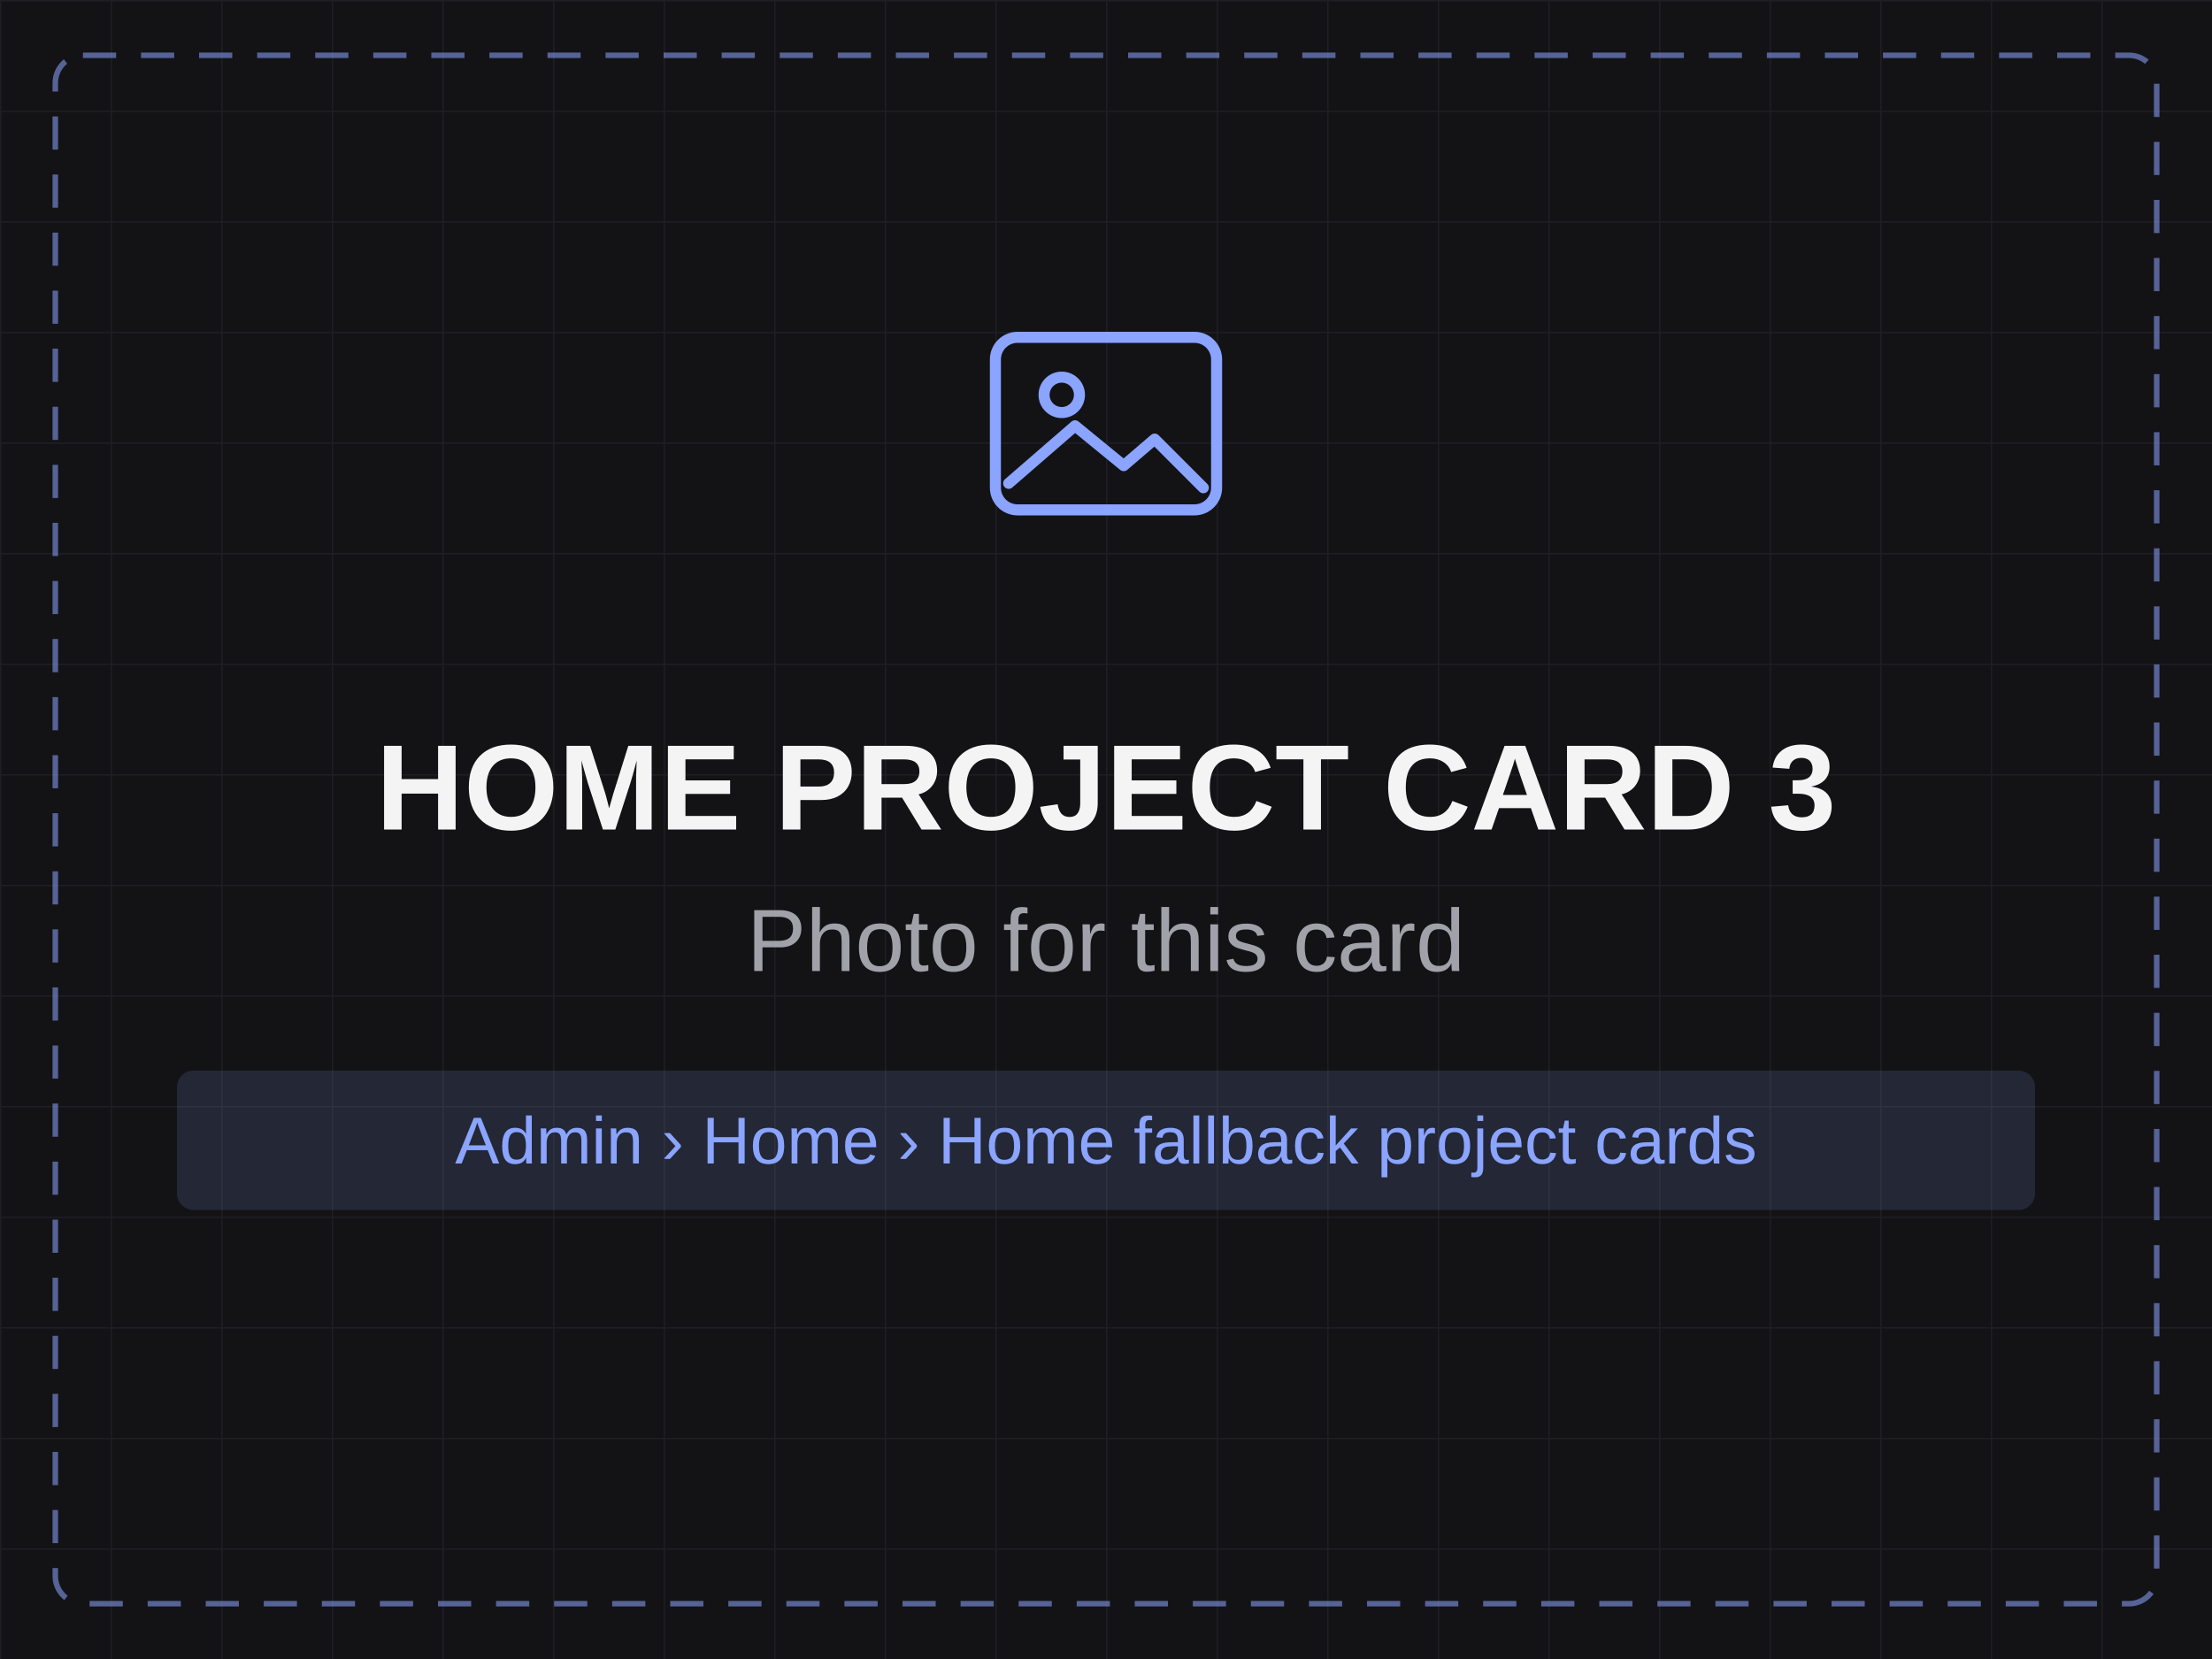
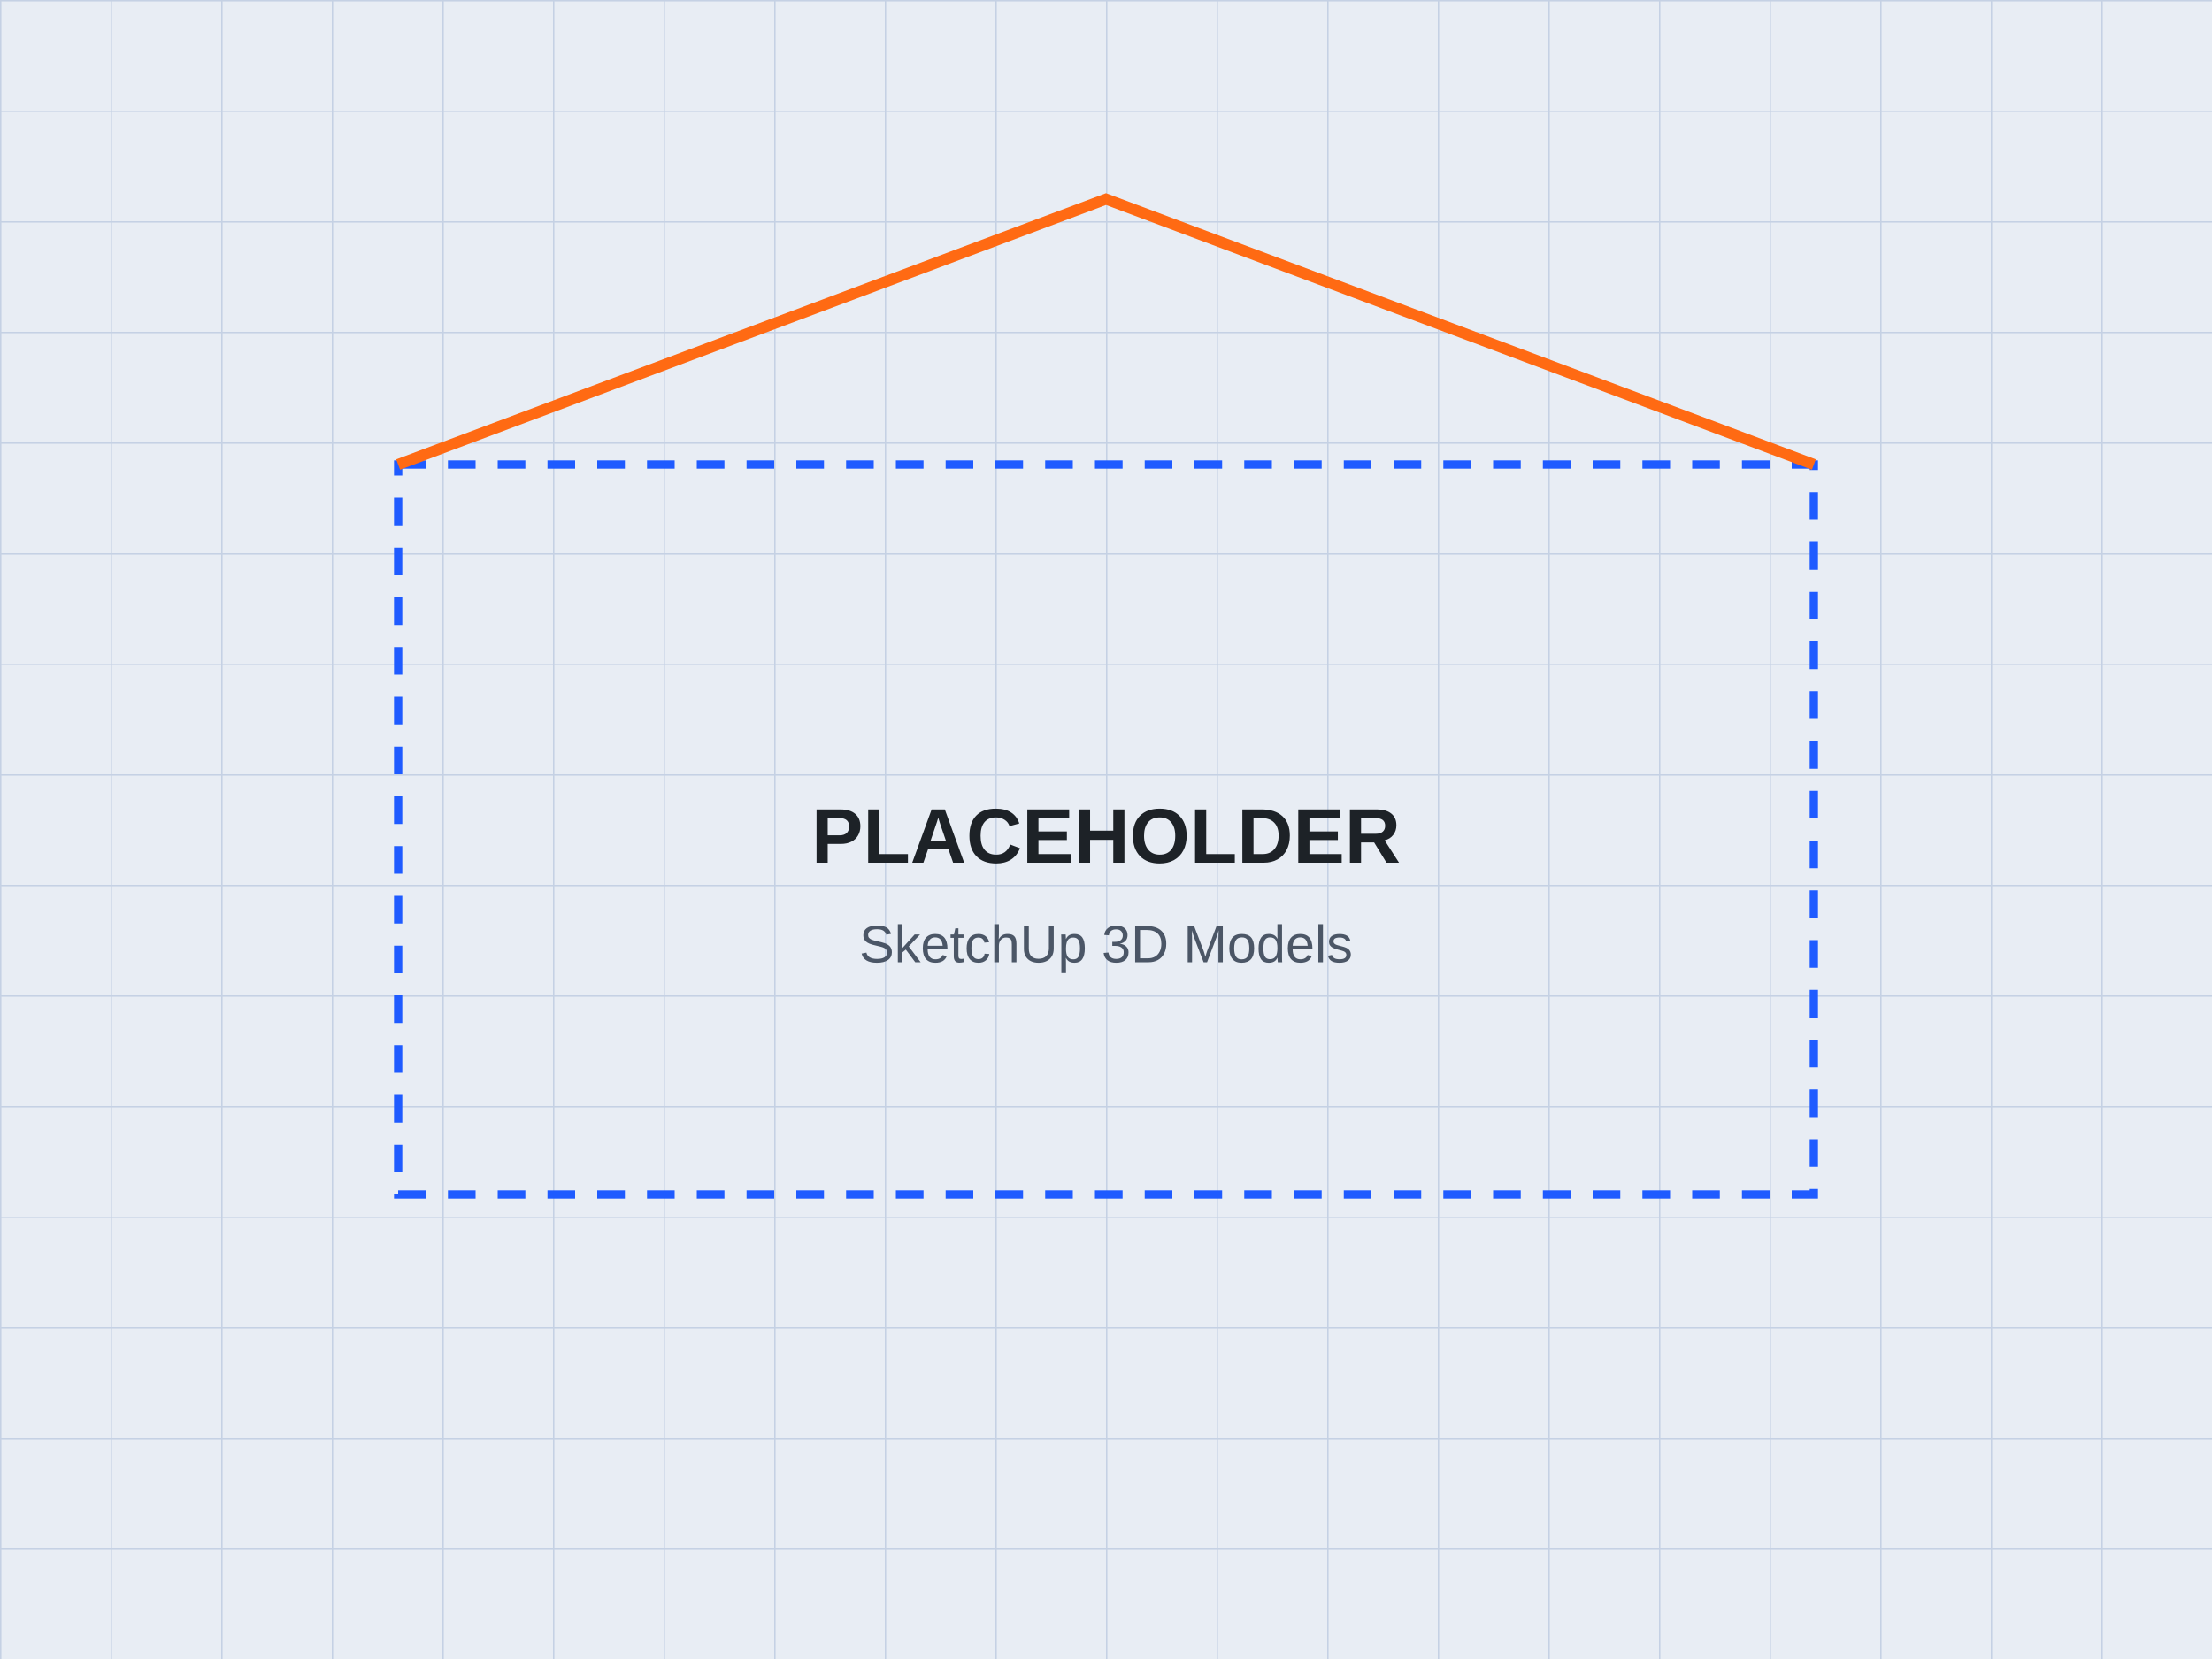
<svg xmlns="http://www.w3.org/2000/svg" viewBox="0 0 800 600" width="800" height="600">
  <defs>
    <pattern id="g" width="40" height="40" patternUnits="userSpaceOnUse">
-       <path d="M40 0H0V40" fill="none" stroke="#1E1E23" stroke-width="1" />
+       <path d="M40 0H0V40" fill="none" stroke="#C5D1E4" stroke-width="1" />
    </pattern>
  </defs>
-   <rect width="800" height="600" fill="#131316" />
+   <rect width="800" height="600" fill="#E8EDF4" />
  <rect width="800" height="600" fill="url(#g)" />
-   <rect x="20" y="20" width="760" height="560" rx="10" fill="none" stroke="#8AA4FF" stroke-opacity=".55" stroke-width="2" stroke-dasharray="12 9" />
-   <g transform="translate(360 122)" fill="none" stroke="#8AA4FF" stroke-width="4" stroke-linecap="round" stroke-linejoin="round">
-     <rect width="80" height="62.4" rx="8" />
-     <circle cx="24" cy="20.8" r="6.4" />
-     <path d="M4.8 52.8L28.8 32L46.4 46.4L57.6 36.8L75.2 54.4" />
-   </g>
-   <text x="50%" y="300" text-anchor="middle" font-family="Arial,Helvetica,sans-serif" font-size="44" font-weight="700" fill="#F4F4F5">HOME PROJECT CARD 3</text>
-   <text x="50%" y="351.2" text-anchor="middle" font-family="Arial,Helvetica,sans-serif" font-size="32" fill="#A1A1AA">Photo for this card</text>
-   <rect x="64" y="387.2" width="672" height="50.4" rx="6" fill="#8AA4FF" fill-opacity=".14" />
-   <text x="50%" y="420.8" text-anchor="middle" font-family="Arial,Helvetica,sans-serif" font-size="24" fill="#8AA4FF">Admin › Home › Home fallback project cards</text>
+   <rect x="144.0" y="168" width="512.0" height="264.0" fill="none" stroke="#1F5BFF" stroke-width="3" stroke-dasharray="10 8" />
+   <path d="M144.0 168L400.0 72.0L656.0 168" fill="none" stroke="#FF6A13" stroke-width="4" />
+   <text x="50%" y="312.0" text-anchor="middle" font-family="Arial,sans-serif" font-size="28" font-weight="700" fill="#1D2227">PLACEHOLDER</text>
+   <text x="50%" y="348.0" text-anchor="middle" font-family="Arial,sans-serif" font-size="19" fill="#4B5666">SketchUp 3D Models</text>
</svg>
